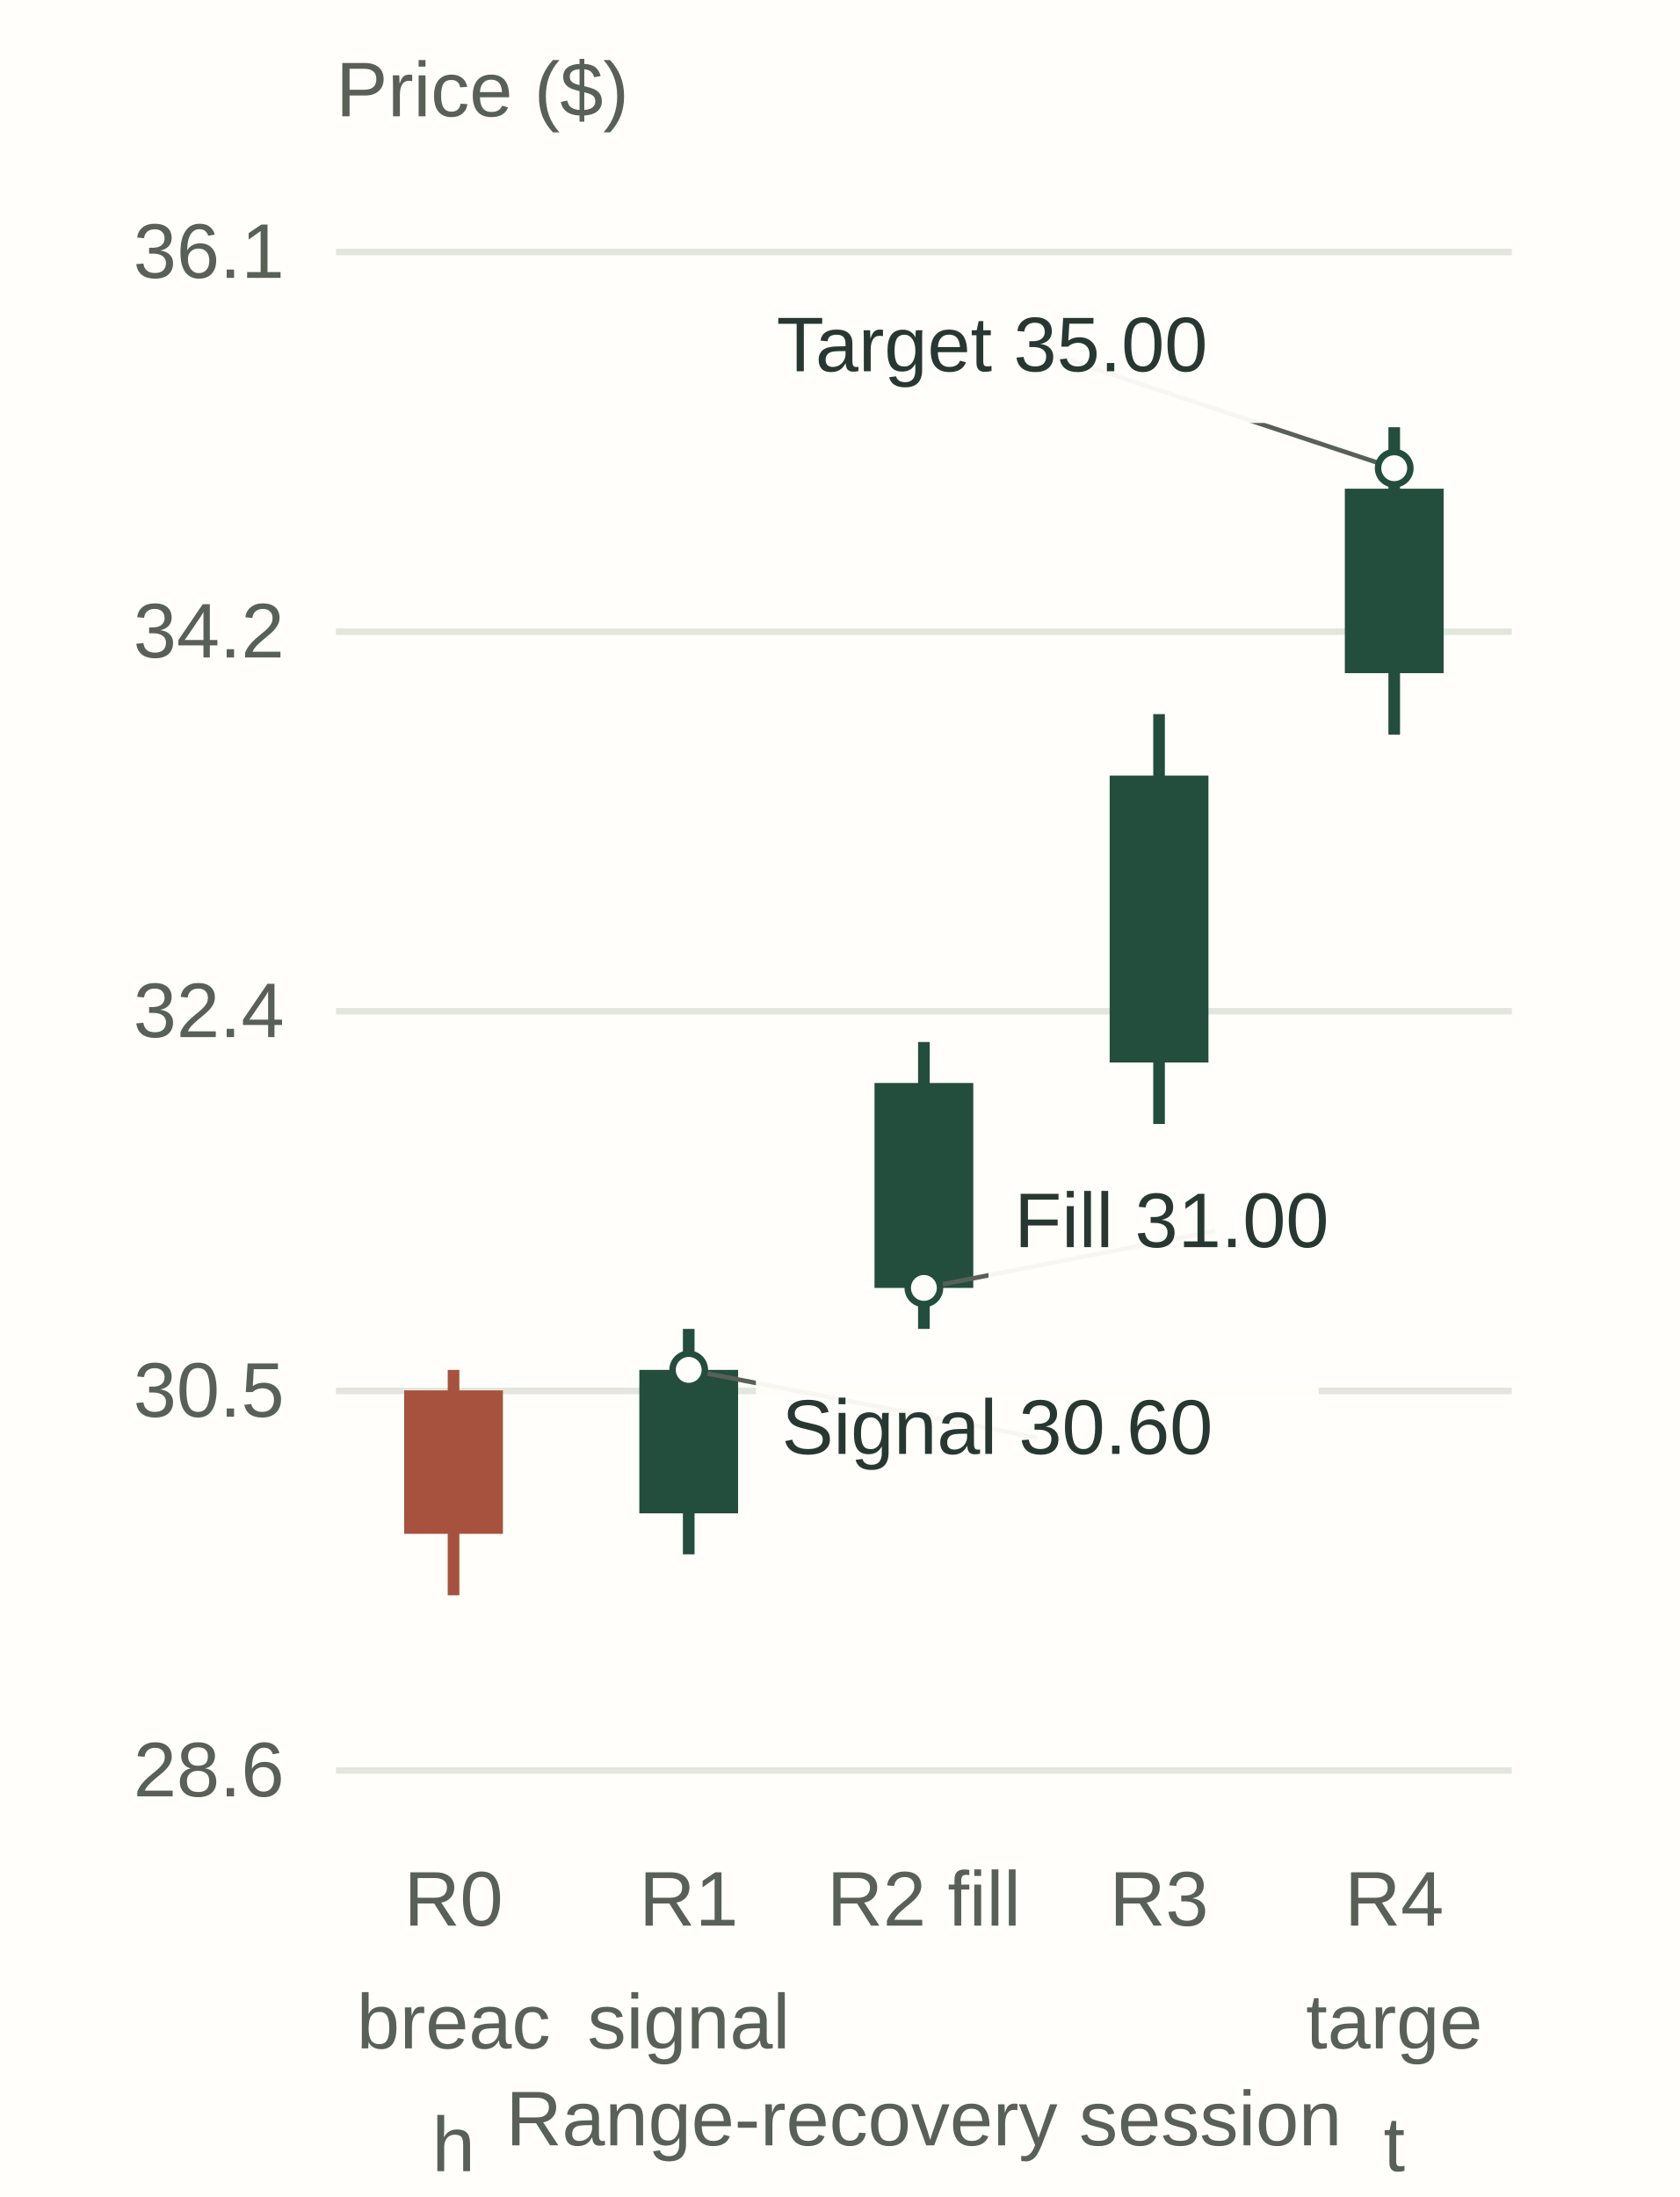
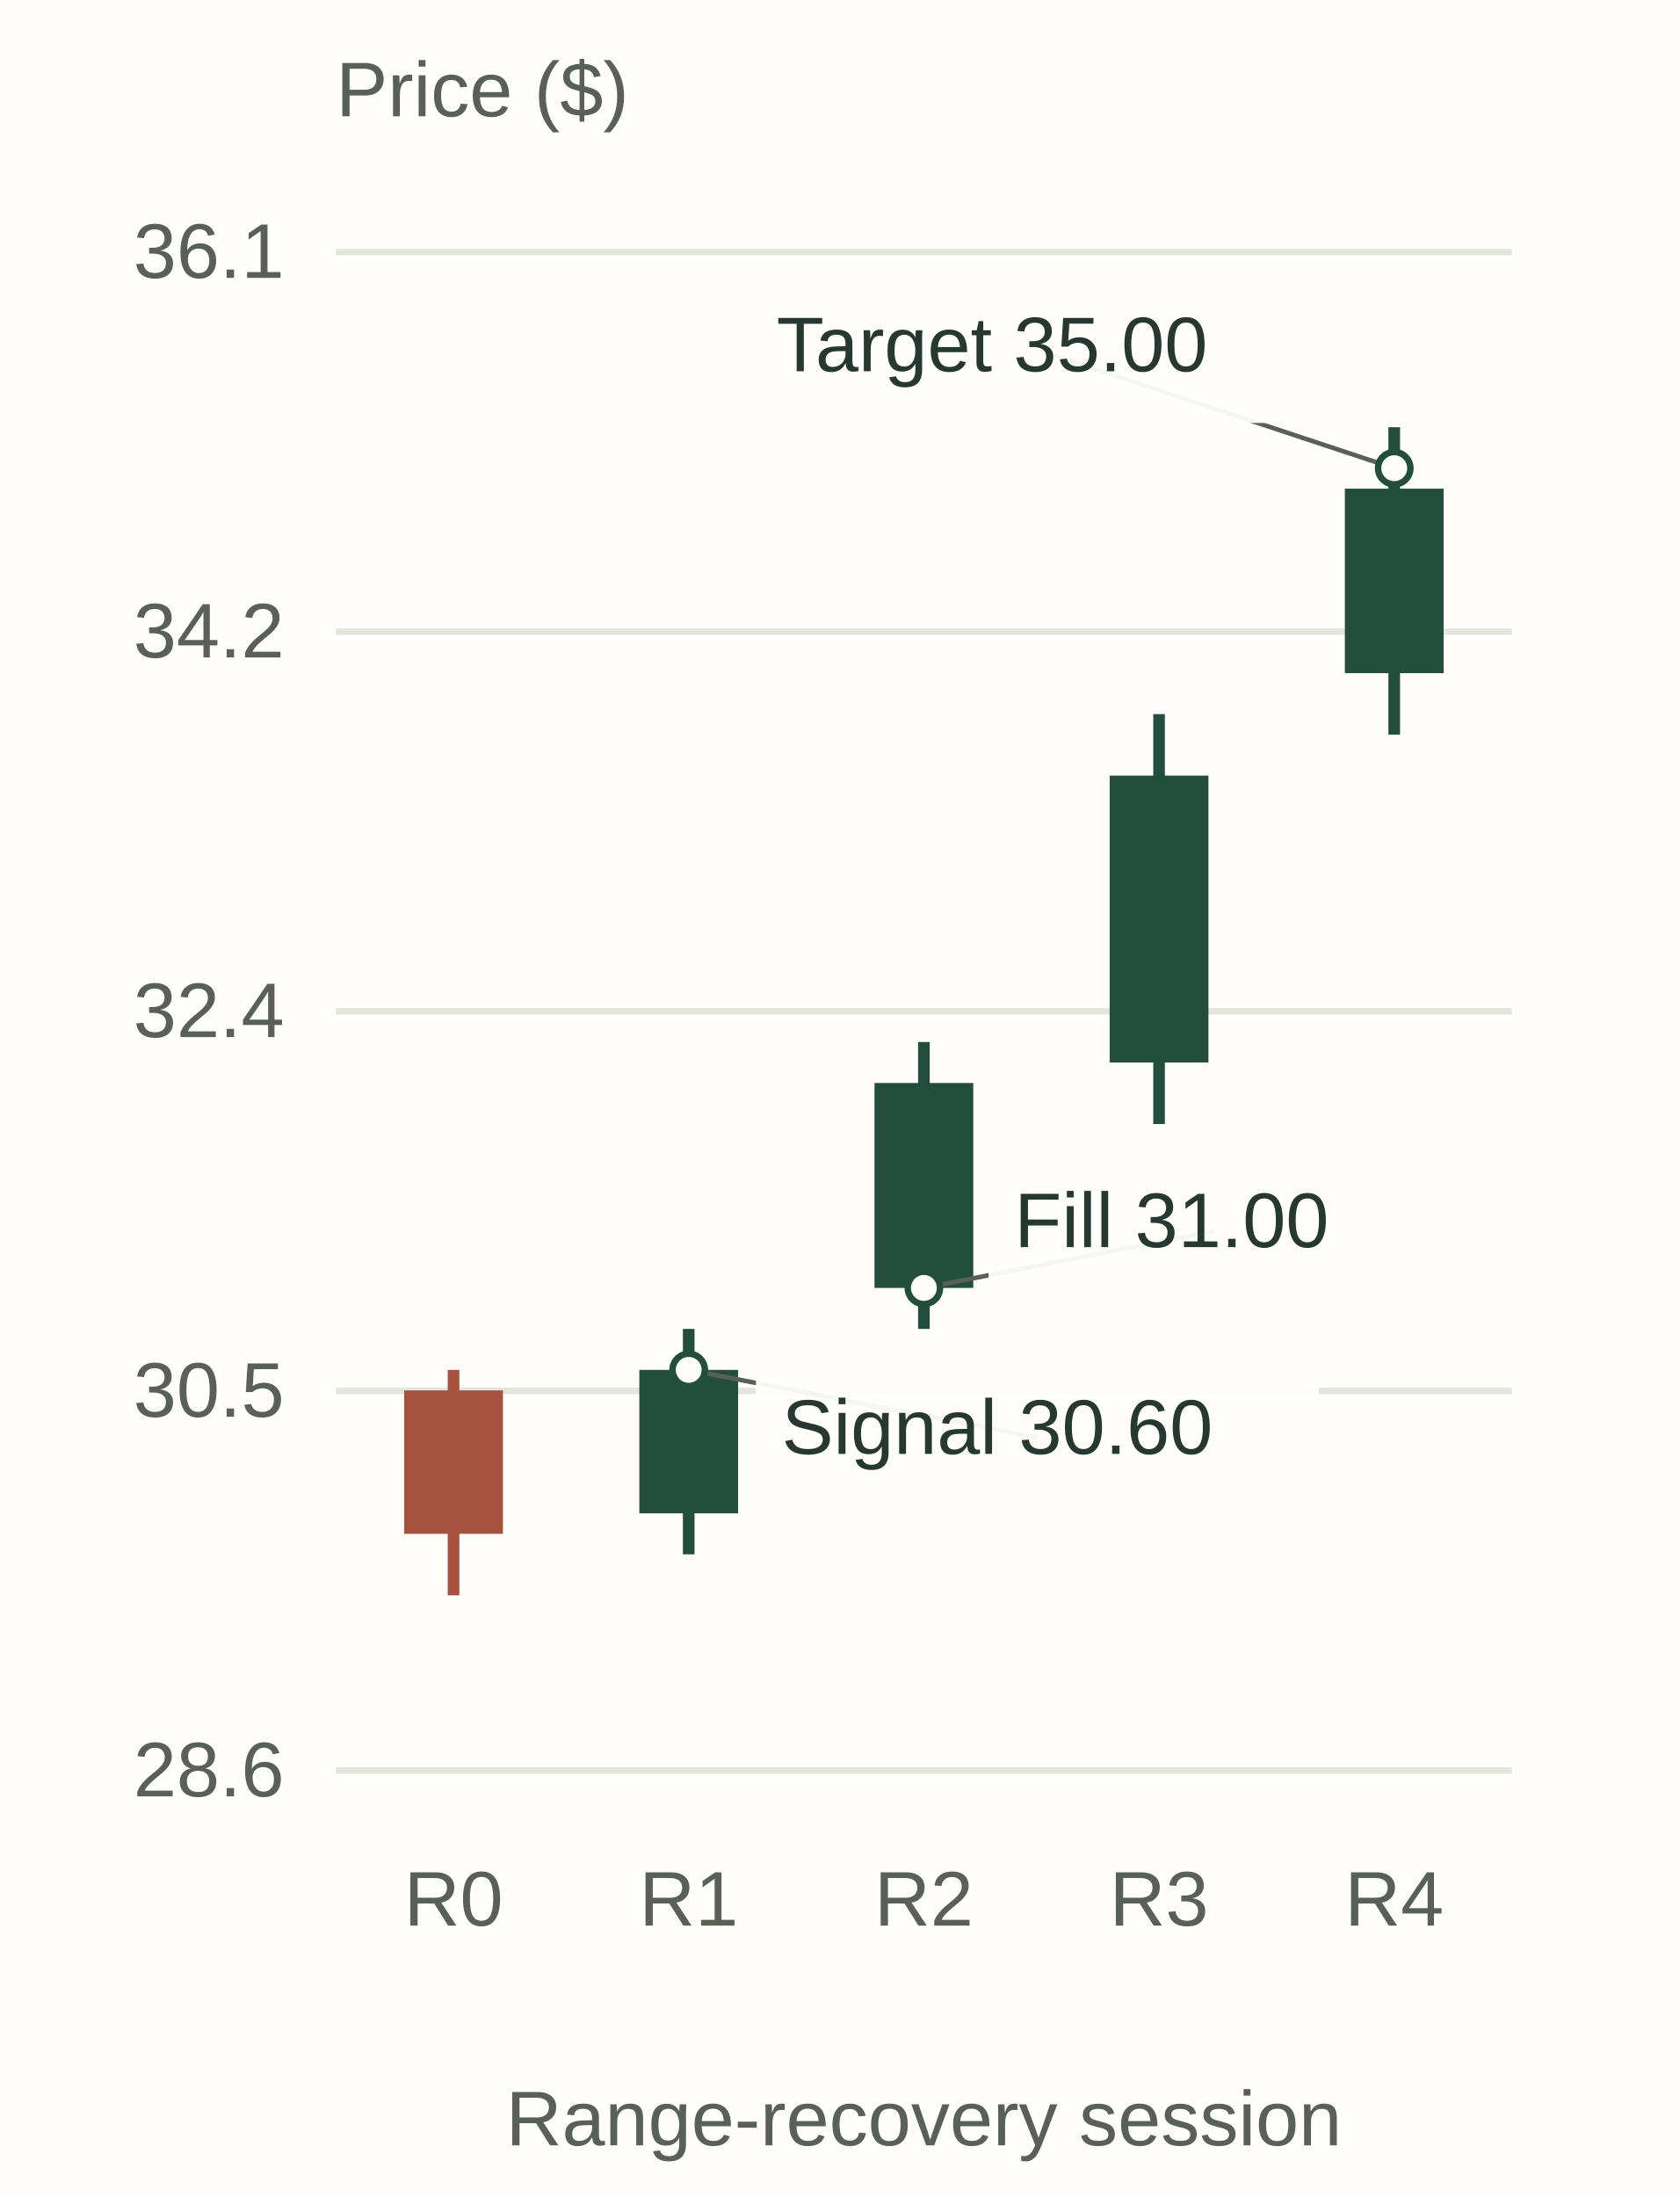
<svg xmlns="http://www.w3.org/2000/svg" viewBox="0 0 260 340" role="img" aria-label="RIVR: breach, recognition, execution and target">
  <style>.af-text{font-family:Arial,sans-serif;fill:#263831}</style>
  <rect width="260" height="340" fill="#fffefa" />
  <text class="af-text" x="52" y="18" text-anchor="start" style="font-size:12px;font-weight:400;fill:#586057;">Price ($)</text>
  <line x1="52" y1="274" x2="234" y2="274" stroke="#e2e6dd" />
  <text class="af-text" x="44" y="278" text-anchor="end" style="font-size:12px;font-weight:400;fill:#586057;">28.6</text>
  <line x1="52" y1="215.25" x2="234" y2="215.25" stroke="#e2e6dd" />
  <text class="af-text" x="44" y="219.25" text-anchor="end" style="font-size:12px;font-weight:400;fill:#586057;">30.5</text>
  <line x1="52" y1="156.5" x2="234" y2="156.5" stroke="#e2e6dd" />
  <text class="af-text" x="44" y="160.5" text-anchor="end" style="font-size:12px;font-weight:400;fill:#586057;">32.4</text>
  <line x1="52" y1="97.75" x2="234" y2="97.75" stroke="#e2e6dd" />
  <text class="af-text" x="44" y="101.75" text-anchor="end" style="font-size:12px;font-weight:400;fill:#586057;">34.2</text>
  <line x1="52" y1="39" x2="234" y2="39" stroke="#e2e6dd" />
  <text class="af-text" x="44" y="43" text-anchor="end" style="font-size:12px;font-weight:400;fill:#586057;">36.1</text>
  <line x1="70.2" y1="211.999" x2="70.2" y2="246.885" stroke="#a6523e" stroke-width="1.8" />
  <rect x="62.556" y="215.171" width="15.288" height="22.2" fill="#a6523e" />
  <text class="af-text" x="70.2" y="298" text-anchor="middle" style="font-size:12px;font-weight:400;fill:#586057;">R0</text>
-   <text class="af-text" x="70.2" y="317" text-anchor="middle" style="font-size:12px;font-weight:400;fill:#586057;">breac</text>
-   <text class="af-text" x="70.2" y="336" text-anchor="middle" style="font-size:12px;font-weight:400;fill:#586057;">h</text>
  <line x1="106.6" y1="205.657" x2="106.6" y2="240.542" stroke="#234d3d" stroke-width="1.8" />
  <rect x="98.956" y="211.999" width="15.288" height="22.2" fill="#234d3d" />
  <text class="af-text" x="106.6" y="298" text-anchor="middle" style="font-size:12px;font-weight:400;fill:#586057;">R1</text>
-   <text class="af-text" x="106.6" y="317" text-anchor="middle" style="font-size:12px;font-weight:400;fill:#586057;">signal</text>
  <line x1="143" y1="161.257" x2="143" y2="205.657" stroke="#234d3d" stroke-width="1.8" />
  <rect x="135.356" y="167.6" width="15.288" height="31.714" fill="#234d3d" />
-   <text class="af-text" x="143" y="298" text-anchor="middle" style="font-size:12px;font-weight:400;fill:#586057;">R2 fill</text>
+   <text class="af-text" x="143" y="298" text-anchor="middle" style="font-size:12px;font-weight:400;fill:#586057;">R2</text>
  <line x1="179.4" y1="110.515" x2="179.4" y2="173.943" stroke="#234d3d" stroke-width="1.8" />
  <rect x="171.756" y="120.029" width="15.288" height="44.399" fill="#234d3d" />
  <text class="af-text" x="179.4" y="298" text-anchor="middle" style="font-size:12px;font-weight:400;fill:#586057;">R3</text>
  <line x1="215.8" y1="66.115" x2="215.8" y2="113.686" stroke="#234d3d" stroke-width="1.8" />
  <rect x="208.156" y="75.63" width="15.288" height="28.543" fill="#234d3d" />
  <text class="af-text" x="215.8" y="298" text-anchor="middle" style="font-size:12px;font-weight:400;fill:#586057;">R4</text>
-   <text class="af-text" x="215.8" y="317" text-anchor="middle" style="font-size:12px;font-weight:400;fill:#586057;">targe</text>
-   <text class="af-text" x="215.8" y="336" text-anchor="middle" style="font-size:12px;font-weight:400;fill:#586057;">t</text>
  <line x1="106.6" y1="211.999" x2="160.56" y2="222.5" stroke="#586057" stroke-width=".7" />
  <circle cx="106.6" cy="211.999" r="2.5" fill="#fffefa" stroke="#234d3d" />
  <rect x="117" y="211" width="87.12" height="22" fill="#fffefa" opacity=".95" />
  <text class="af-text" x="121" y="225" text-anchor="start" style="font-size:12px;font-weight:400;">Signal 30.60</text>
  <line x1="143" y1="199.314" x2="188.1" y2="190.5" stroke="#586057" stroke-width=".7" />
  <circle cx="143" cy="199.314" r="2.5" fill="#fffefa" stroke="#234d3d" />
  <rect x="153" y="179" width="70.2" height="22" fill="#fffefa" opacity=".95" />
  <text class="af-text" x="157" y="193" text-anchor="start" style="font-size:12px;font-weight:400;">Fill 31.00</text>
  <line x1="215.8" y1="72.458" x2="163" y2="54.958" stroke="#586057" stroke-width=".7" />
  <circle cx="215.8" cy="72.458" r="2.5" fill="#fffefa" stroke="#234d3d" />
  <rect x="116.2" y="43.458" width="93.6" height="22" fill="#fffefa" opacity=".95" />
  <text class="af-text" x="120.2" y="57.458" text-anchor="start" style="font-size:12px;font-weight:400;">Target 35.00</text>
  <text class="af-text" x="143" y="332" text-anchor="middle" style="font-size:12px;font-weight:400;fill:#586057;">Range-recovery session</text>
</svg>
